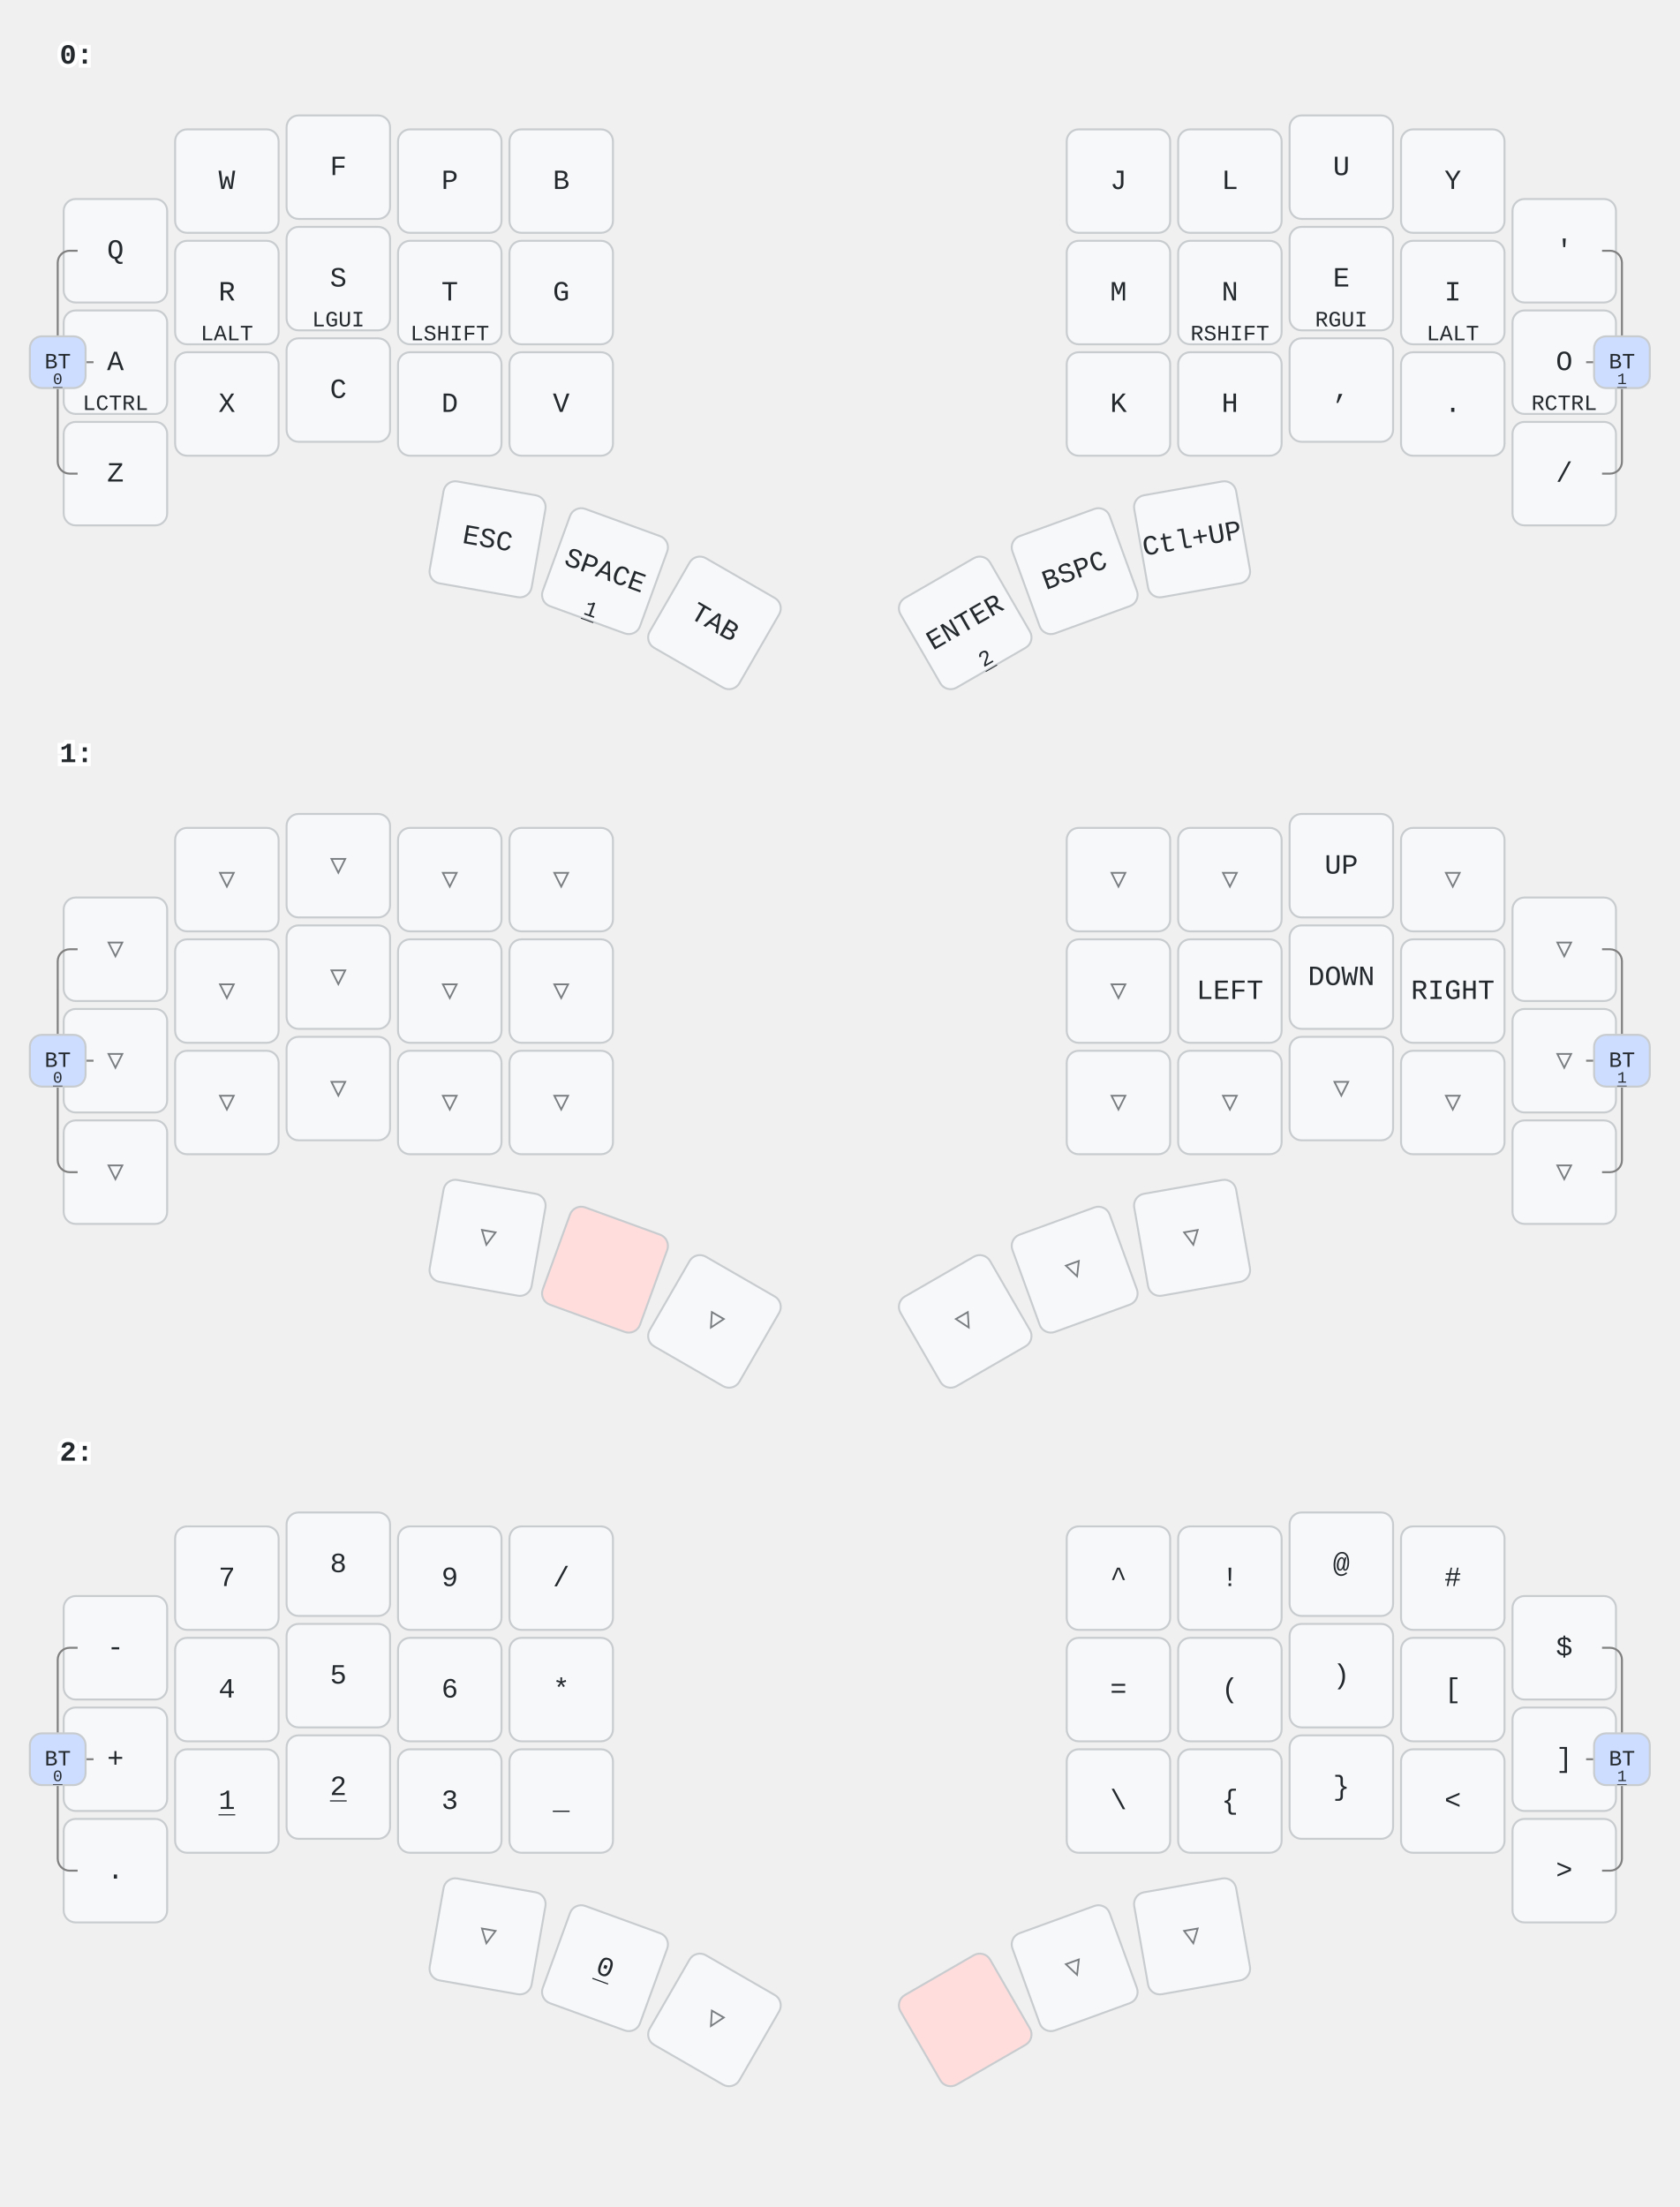
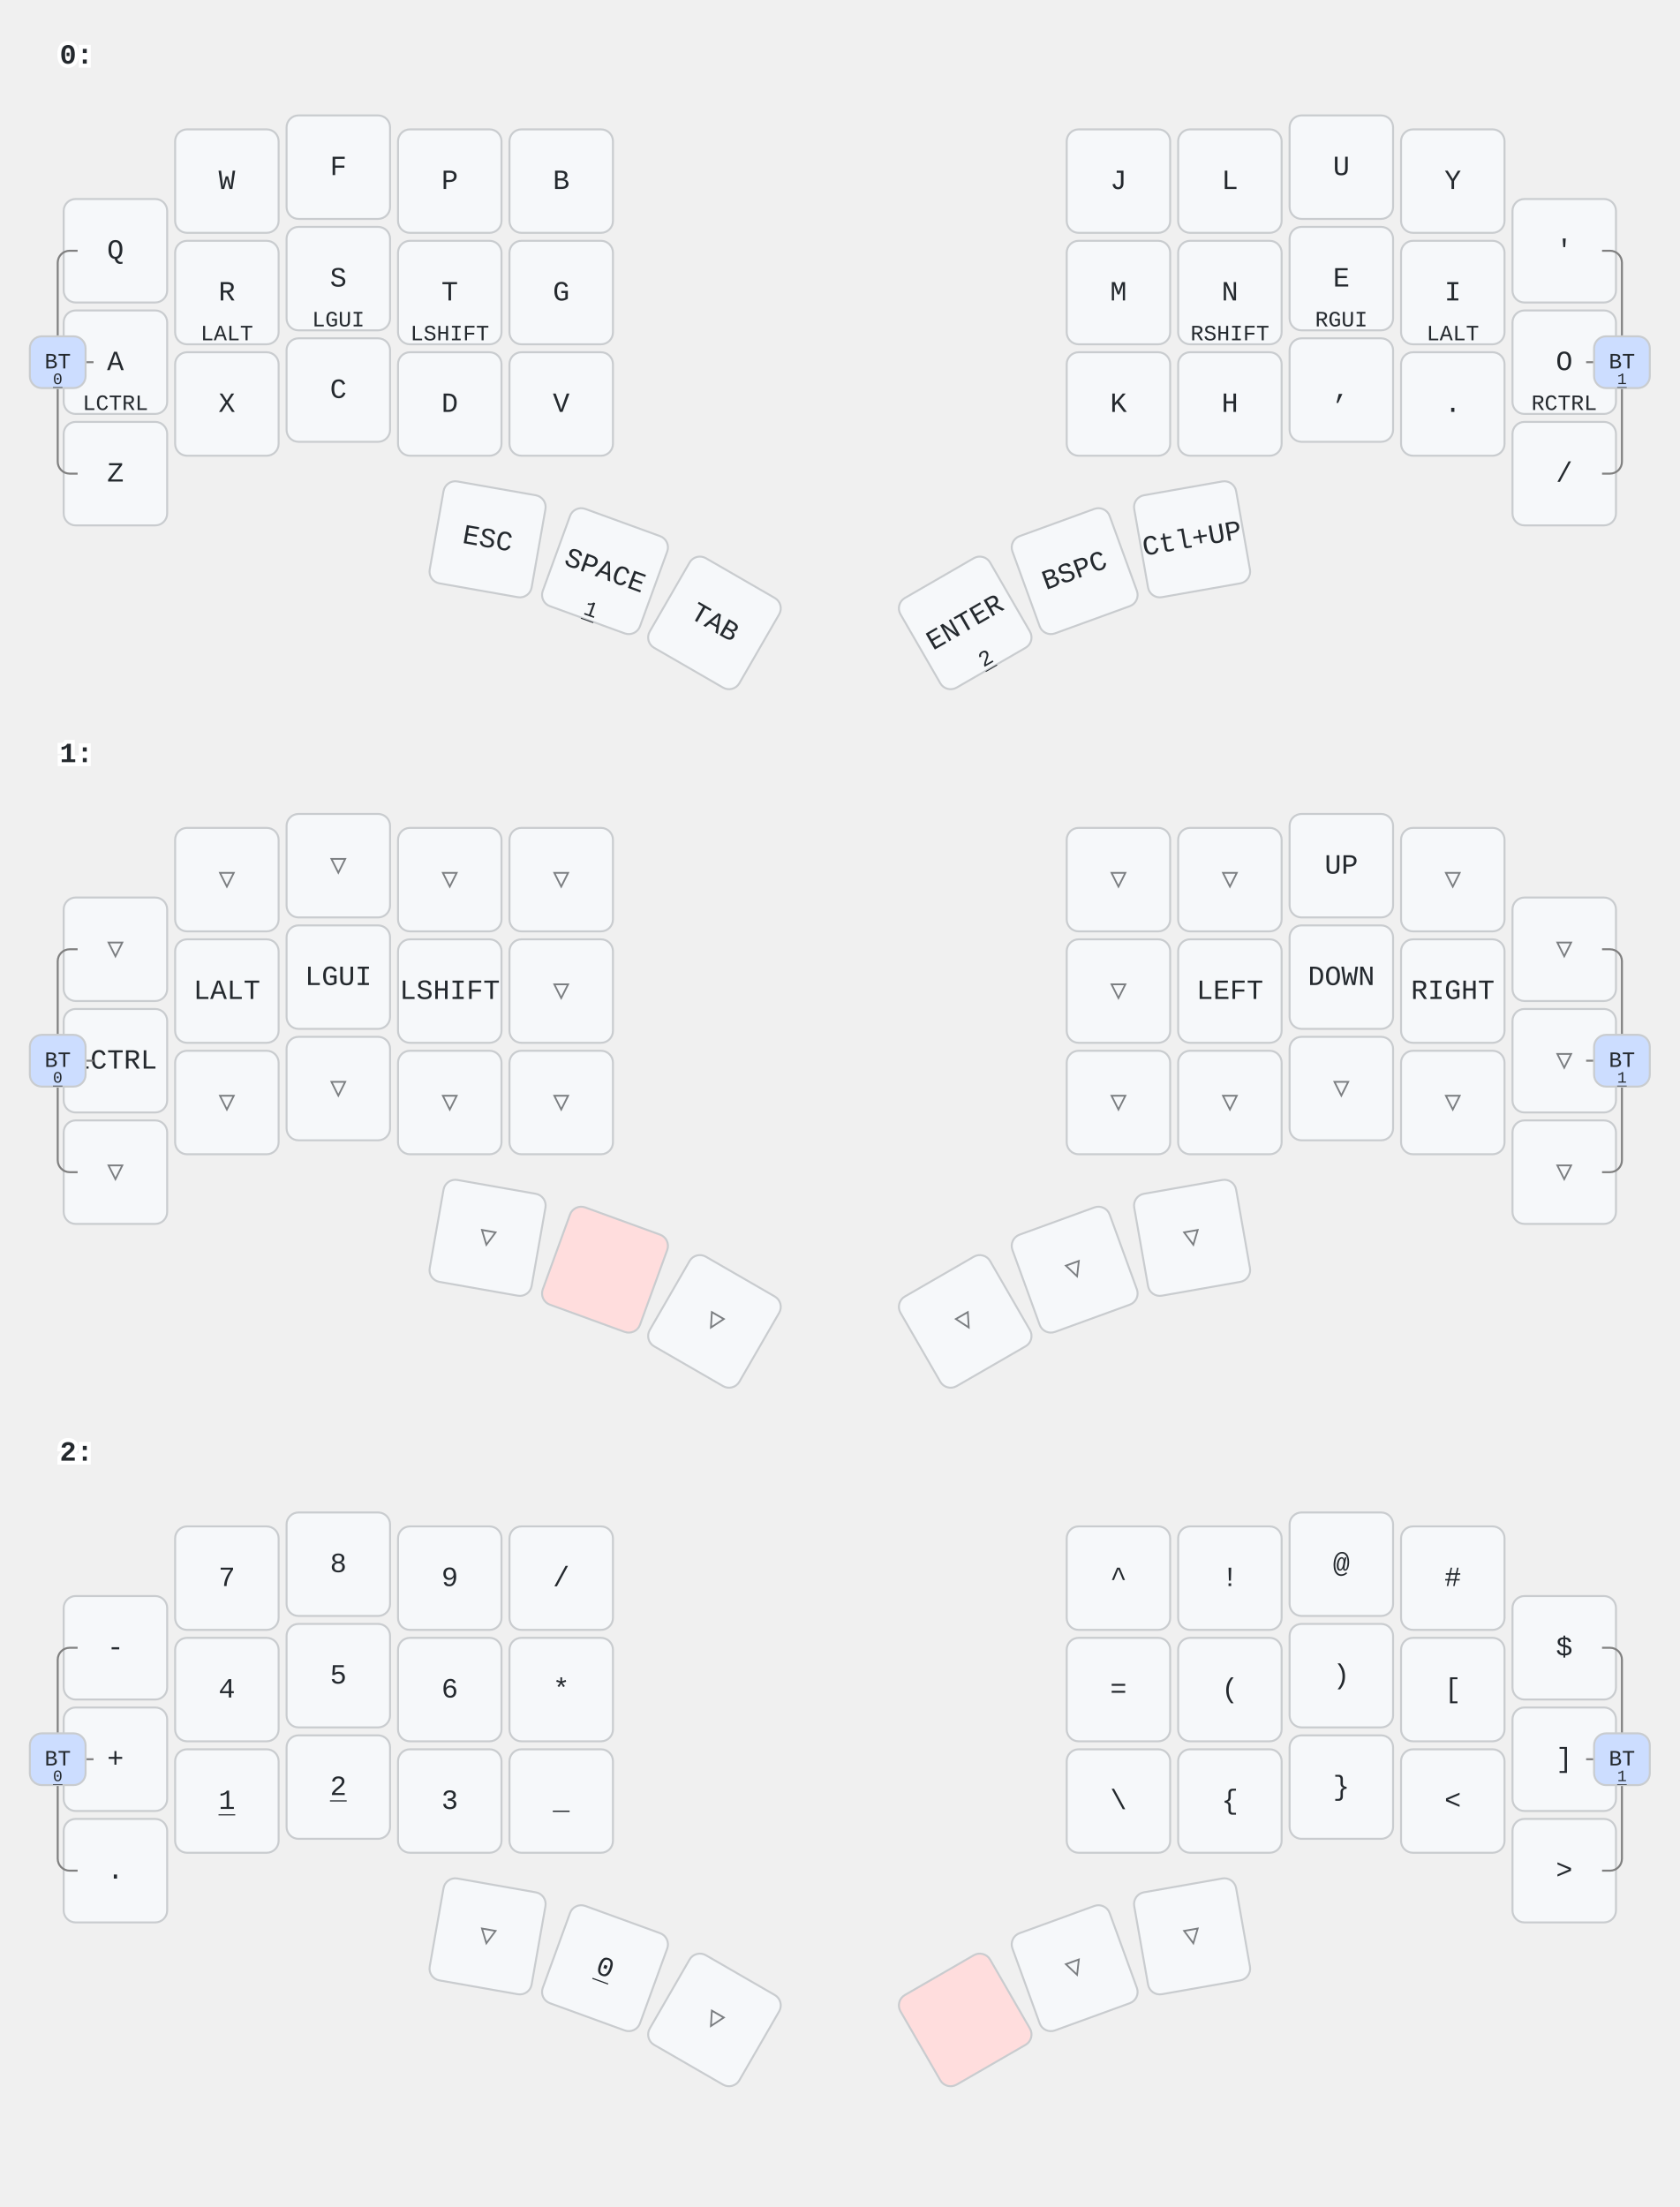
<svg xmlns="http://www.w3.org/2000/svg" width="844" height="1109" viewBox="0 0 844 1109" class="keymap">
  <style>/* inherit to force styles through use tags */
svg path {
    fill: inherit;
}

/* font and background color specifications */
svg.keymap {
    font-family: SFMono-Regular,Consolas,Liberation Mono,Menlo,monospace;
    font-size: 14px;
    font-kerning: normal;
    text-rendering: optimizeLegibility;
    fill: #24292e;
}

/* default key styling */
rect.key {
    fill: #f6f8fa;
}

rect.key, rect.combo {
    stroke: #c9cccf;
    stroke-width: 1;
}

/* default key side styling, only used is draw_key_sides is set */
rect.side {
    filter: brightness(90%);
}

/* color accent for combo boxes */
rect.combo, rect.combo-separate {
    fill: #cdf;
}

/* color accent for held keys */
rect.held, rect.combo.held {
    fill: #fdd;
}

/* color accent for ghost (optional) keys */
rect.ghost, rect.combo.ghost {
    stroke-dasharray: 4, 4;
    stroke-width: 2;
}

text {
    text-anchor: middle;
    dominant-baseline: middle;
}

/* styling for layer labels */
text.label {
    font-weight: bold;
    text-anchor: start;
    stroke: white;
    stroke-width: 4;
    paint-order: stroke;
}

/* styling for optional footer */
text.footer {
    text-anchor: end;
    dominant-baseline: auto;
    stroke: white;
    stroke-width: 4;
    paint-order: stroke;
}

/* styling for combo tap, and key non-tap label text */
text.combo, text.hold, text.shifted, text.left, text.right, text.tl, text.tr, text.bl, text.br {
    font-size: 11px;
}

text.hold, text.bl, text.br {
    text-anchor: middle;
    dominant-baseline: auto;
}

text.shifted, text.tl, text.tr {
    text-anchor: middle;
    dominant-baseline: hanging;
}

text.left, text.tl, text.bl {
    text-anchor: start;
}

text.right, text.tr, text.br {
    text-anchor: end;
}

text.layer-activator {
    text-decoration: underline;
}

/* styling for hold/shifted label text in combo box */
text.combo.hold, text.combo.shifted, text.combo.left, text.combo.right {
    font-size: 8px;
}

/* lighter symbol for transparent keys */
text.trans {
    fill: #7b7e81;
}

/* styling for combo dendrons */
path.combo {
    stroke-width: 1;
    stroke: gray;
    fill: none;
}

/* Start Tabler Icons Cleanup */
/* cannot use height/width with glyphs */
.icon-tabler &gt; path {
    fill: inherit;
    stroke: inherit;
    stroke-width: 2;
}
/* hide tabler's default box */
.icon-tabler &gt; path[stroke="none"][fill="none"] {
    visibility: hidden;
}
/* End Tabler Icons Cleanup */
</style>
  <g transform="translate(30, 0)" class="layer-0">
    <text x="0" y="28" class="label" id="x_x">0:</text>
    <g transform="translate(0, 56)">
      <g transform="translate(28, 70)" class="key keypos-0">
        <rect rx="6" ry="6" x="-26" y="-26" width="52" height="52" class="key" />
        <text x="0" y="0" class="key tap">Q</text>
      </g>
      <g transform="translate(84, 35)" class="key keypos-1">
        <rect rx="6" ry="6" x="-26" y="-26" width="52" height="52" class="key" />
        <text x="0" y="0" class="key tap">W</text>
      </g>
      <g transform="translate(140, 28)" class="key keypos-2">
        <rect rx="6" ry="6" x="-26" y="-26" width="52" height="52" class="key" />
        <text x="0" y="0" class="key tap">F</text>
      </g>
      <g transform="translate(196, 35)" class="key keypos-3">
        <rect rx="6" ry="6" x="-26" y="-26" width="52" height="52" class="key" />
        <text x="0" y="0" class="key tap">P</text>
      </g>
      <g transform="translate(252, 35)" class="key keypos-4">
        <rect rx="6" ry="6" x="-26" y="-26" width="52" height="52" class="key" />
        <text x="0" y="0" class="key tap">B</text>
      </g>
      <g transform="translate(532, 35)" class="key keypos-5">
        <rect rx="6" ry="6" x="-26" y="-26" width="52" height="52" class="key" />
        <text x="0" y="0" class="key tap">J</text>
      </g>
      <g transform="translate(588, 35)" class="key keypos-6">
        <rect rx="6" ry="6" x="-26" y="-26" width="52" height="52" class="key" />
        <text x="0" y="0" class="key tap">L</text>
      </g>
      <g transform="translate(644, 28)" class="key keypos-7">
        <rect rx="6" ry="6" x="-26" y="-26" width="52" height="52" class="key" />
        <text x="0" y="0" class="key tap">U</text>
      </g>
      <g transform="translate(700, 35)" class="key keypos-8">
        <rect rx="6" ry="6" x="-26" y="-26" width="52" height="52" class="key" />
        <text x="0" y="0" class="key tap">Y</text>
      </g>
      <g transform="translate(756, 70)" class="key keypos-9">
        <rect rx="6" ry="6" x="-26" y="-26" width="52" height="52" class="key" />
        <text x="0" y="0" class="key tap">'</text>
      </g>
      <g transform="translate(28, 126)" class="key keypos-10">
        <rect rx="6" ry="6" x="-26" y="-26" width="52" height="52" class="key" />
        <text x="0" y="0" class="key tap">A</text>
        <text x="0" y="24" class="key hold">LCTRL</text>
      </g>
      <g transform="translate(84, 91)" class="key keypos-11">
        <rect rx="6" ry="6" x="-26" y="-26" width="52" height="52" class="key" />
        <text x="0" y="0" class="key tap">R</text>
        <text x="0" y="24" class="key hold">LALT</text>
      </g>
      <g transform="translate(140, 84)" class="key keypos-12">
        <rect rx="6" ry="6" x="-26" y="-26" width="52" height="52" class="key" />
        <text x="0" y="0" class="key tap">S</text>
        <text x="0" y="24" class="key hold">LGUI</text>
      </g>
      <g transform="translate(196, 91)" class="key keypos-13">
        <rect rx="6" ry="6" x="-26" y="-26" width="52" height="52" class="key" />
        <text x="0" y="0" class="key tap">T</text>
        <text x="0" y="24" class="key hold">LSHIFT</text>
      </g>
      <g transform="translate(252, 91)" class="key keypos-14">
        <rect rx="6" ry="6" x="-26" y="-26" width="52" height="52" class="key" />
        <text x="0" y="0" class="key tap">G</text>
      </g>
      <g transform="translate(532, 91)" class="key keypos-15">
        <rect rx="6" ry="6" x="-26" y="-26" width="52" height="52" class="key" />
        <text x="0" y="0" class="key tap">M</text>
      </g>
      <g transform="translate(588, 91)" class="key keypos-16">
        <rect rx="6" ry="6" x="-26" y="-26" width="52" height="52" class="key" />
        <text x="0" y="0" class="key tap">N</text>
        <text x="0" y="24" class="key hold">RSHIFT</text>
      </g>
      <g transform="translate(644, 84)" class="key keypos-17">
        <rect rx="6" ry="6" x="-26" y="-26" width="52" height="52" class="key" />
        <text x="0" y="0" class="key tap">E</text>
        <text x="0" y="24" class="key hold">RGUI</text>
      </g>
      <g transform="translate(700, 91)" class="key keypos-18">
        <rect rx="6" ry="6" x="-26" y="-26" width="52" height="52" class="key" />
        <text x="0" y="0" class="key tap">I</text>
        <text x="0" y="24" class="key hold">LALT</text>
      </g>
      <g transform="translate(756, 126)" class="key keypos-19">
        <rect rx="6" ry="6" x="-26" y="-26" width="52" height="52" class="key" />
        <text x="0" y="0" class="key tap">O</text>
        <text x="0" y="24" class="key hold">RCTRL</text>
      </g>
      <g transform="translate(28, 182)" class="key keypos-20">
        <rect rx="6" ry="6" x="-26" y="-26" width="52" height="52" class="key" />
        <text x="0" y="0" class="key tap">Z</text>
      </g>
      <g transform="translate(84, 147)" class="key keypos-21">
        <rect rx="6" ry="6" x="-26" y="-26" width="52" height="52" class="key" />
        <text x="0" y="0" class="key tap">X</text>
      </g>
      <g transform="translate(140, 140)" class="key keypos-22">
        <rect rx="6" ry="6" x="-26" y="-26" width="52" height="52" class="key" />
        <text x="0" y="0" class="key tap">C</text>
      </g>
      <g transform="translate(196, 147)" class="key keypos-23">
        <rect rx="6" ry="6" x="-26" y="-26" width="52" height="52" class="key" />
        <text x="0" y="0" class="key tap">D</text>
      </g>
      <g transform="translate(252, 147)" class="key keypos-24">
        <rect rx="6" ry="6" x="-26" y="-26" width="52" height="52" class="key" />
        <text x="0" y="0" class="key tap">V</text>
      </g>
      <g transform="translate(532, 147)" class="key keypos-25">
        <rect rx="6" ry="6" x="-26" y="-26" width="52" height="52" class="key" />
        <text x="0" y="0" class="key tap">K</text>
      </g>
      <g transform="translate(588, 147)" class="key keypos-26">
        <rect rx="6" ry="6" x="-26" y="-26" width="52" height="52" class="key" />
        <text x="0" y="0" class="key tap">H</text>
      </g>
      <g transform="translate(644, 140)" class="key keypos-27">
        <rect rx="6" ry="6" x="-26" y="-26" width="52" height="52" class="key" />
        <text x="0" y="0" class="key tap">,</text>
      </g>
      <g transform="translate(700, 147)" class="key keypos-28">
        <rect rx="6" ry="6" x="-26" y="-26" width="52" height="52" class="key" />
        <text x="0" y="0" class="key tap">.</text>
      </g>
      <g transform="translate(756, 182)" class="key keypos-29">
        <rect rx="6" ry="6" x="-26" y="-26" width="52" height="52" class="key" />
        <text x="0" y="0" class="key tap">/</text>
      </g>
      <g transform="translate(215, 215) rotate(10.0)" class="key keypos-30">
        <rect rx="6" ry="6" x="-26" y="-26" width="52" height="52" class="key" />
        <text x="0" y="0" class="key tap">ESC</text>
      </g>
      <g transform="translate(274, 231) rotate(20.0)" class="key keypos-31">
        <rect rx="6" ry="6" x="-26" y="-26" width="52" height="52" class="key" />
        <text x="0" y="0" class="key tap">SPACE</text>
        <a href="#x_x">
          <text x="0" y="24" class="key hold layer-activator">1</text>
        </a>
      </g>
      <g transform="translate(329, 257) rotate(30.0)" class="key keypos-32">
        <rect rx="6" ry="6" x="-26" y="-26" width="52" height="52" class="key" />
        <text x="0" y="0" class="key tap">TAB</text>
      </g>
      <g transform="translate(455, 257) rotate(-30.0)" class="key keypos-33">
        <rect rx="6" ry="6" x="-26" y="-26" width="52" height="52" class="key" />
        <text x="0" y="0" class="key tap">ENTER</text>
        <a href="#x_x">
          <text x="0" y="24" class="key hold layer-activator">2</text>
        </a>
      </g>
      <g transform="translate(510, 231) rotate(-20.0)" class="key keypos-34">
        <rect rx="6" ry="6" x="-26" y="-26" width="52" height="52" class="key" />
        <text x="0" y="0" class="key tap">BSPC</text>
      </g>
      <g transform="translate(569, 215) rotate(-10.0)" class="key keypos-35">
        <rect rx="6" ry="6" x="-26" y="-26" width="52" height="52" class="key" />
        <text x="0" y="0" class="key tap">Ctl+UP</text>
      </g>
      <g class="combo combopos-0">
        <path d="M-1,126 v-50 a6.0,6.0 0 0 1 6.0,-6.0 h4" class="combo" />
        <path d="M-1,126 l18,0" class="combo" />
        <path d="M-1,126 v50 a6.0,6.0 0 0 0 6.0,6.0 h4" class="combo" />
        <rect rx="6" ry="6" x="-15" y="113" width="28" height="26" class="combo" />
        <text x="-1" y="126" class="combo tap">BT</text>
        <a href="#x_x">
          <text x="-1" y="137" class="combo hold layer-activator">0</text>
        </a>
      </g>
      <g class="combo combopos-1">
        <path d="M785,126 v-50 a6.0,6.0 0 0 0 -6.0,-6.0 h-4" class="combo" />
        <path d="M785,126 l-18,0" class="combo" />
        <path d="M785,126 v50 a6.0,6.0 0 0 1 -6.0,6.0 h-4" class="combo" />
        <rect rx="6" ry="6" x="771" y="113" width="28" height="26" class="combo" />
        <text x="785" y="126" class="combo tap">BT</text>
        <a href="#x_x">
          <text x="785" y="137" class="combo hold layer-activator">1</text>
        </a>
      </g>
    </g>
  </g>
  <g transform="translate(30, 351)" class="layer-1">
    <text x="0" y="28" class="label" id="x_x">1:</text>
    <g transform="translate(0, 56)">
      <g transform="translate(28, 70)" class="key trans keypos-0">
        <rect rx="6" ry="6" x="-26" y="-26" width="52" height="52" class="key trans" />
        <text x="0" y="0" class="key trans tap">▽</text>
      </g>
      <g transform="translate(84, 35)" class="key trans keypos-1">
        <rect rx="6" ry="6" x="-26" y="-26" width="52" height="52" class="key trans" />
        <text x="0" y="0" class="key trans tap">▽</text>
      </g>
      <g transform="translate(140, 28)" class="key trans keypos-2">
        <rect rx="6" ry="6" x="-26" y="-26" width="52" height="52" class="key trans" />
        <text x="0" y="0" class="key trans tap">▽</text>
      </g>
      <g transform="translate(196, 35)" class="key trans keypos-3">
        <rect rx="6" ry="6" x="-26" y="-26" width="52" height="52" class="key trans" />
        <text x="0" y="0" class="key trans tap">▽</text>
      </g>
      <g transform="translate(252, 35)" class="key trans keypos-4">
        <rect rx="6" ry="6" x="-26" y="-26" width="52" height="52" class="key trans" />
        <text x="0" y="0" class="key trans tap">▽</text>
      </g>
      <g transform="translate(532, 35)" class="key trans keypos-5">
        <rect rx="6" ry="6" x="-26" y="-26" width="52" height="52" class="key trans" />
        <text x="0" y="0" class="key trans tap">▽</text>
      </g>
      <g transform="translate(588, 35)" class="key trans keypos-6">
        <rect rx="6" ry="6" x="-26" y="-26" width="52" height="52" class="key trans" />
        <text x="0" y="0" class="key trans tap">▽</text>
      </g>
      <g transform="translate(644, 28)" class="key keypos-7">
        <rect rx="6" ry="6" x="-26" y="-26" width="52" height="52" class="key" />
        <text x="0" y="0" class="key tap">UP</text>
      </g>
      <g transform="translate(700, 35)" class="key trans keypos-8">
        <rect rx="6" ry="6" x="-26" y="-26" width="52" height="52" class="key trans" />
        <text x="0" y="0" class="key trans tap">▽</text>
      </g>
      <g transform="translate(756, 70)" class="key trans keypos-9">
        <rect rx="6" ry="6" x="-26" y="-26" width="52" height="52" class="key trans" />
        <text x="0" y="0" class="key trans tap">▽</text>
      </g>
-       <g transform="translate(28, 126)" class="key trans keypos-10">
-         <rect rx="6" ry="6" x="-26" y="-26" width="52" height="52" class="key trans" />
-         <text x="0" y="0" class="key trans tap">▽</text>
-       </g>
-       <g transform="translate(84, 91)" class="key trans keypos-11">
-         <rect rx="6" ry="6" x="-26" y="-26" width="52" height="52" class="key trans" />
-         <text x="0" y="0" class="key trans tap">▽</text>
-       </g>
-       <g transform="translate(140, 84)" class="key trans keypos-12">
-         <rect rx="6" ry="6" x="-26" y="-26" width="52" height="52" class="key trans" />
-         <text x="0" y="0" class="key trans tap">▽</text>
-       </g>
-       <g transform="translate(196, 91)" class="key trans keypos-13">
-         <rect rx="6" ry="6" x="-26" y="-26" width="52" height="52" class="key trans" />
-         <text x="0" y="0" class="key trans tap">▽</text>
+       <g transform="translate(28, 126)" class="key keypos-10">
+         <rect rx="6" ry="6" x="-26" y="-26" width="52" height="52" class="key" />
+         <text x="0" y="0" class="key tap">LCTRL</text>
+       </g>
+       <g transform="translate(84, 91)" class="key keypos-11">
+         <rect rx="6" ry="6" x="-26" y="-26" width="52" height="52" class="key" />
+         <text x="0" y="0" class="key tap">LALT</text>
+       </g>
+       <g transform="translate(140, 84)" class="key keypos-12">
+         <rect rx="6" ry="6" x="-26" y="-26" width="52" height="52" class="key" />
+         <text x="0" y="0" class="key tap">LGUI</text>
+       </g>
+       <g transform="translate(196, 91)" class="key keypos-13">
+         <rect rx="6" ry="6" x="-26" y="-26" width="52" height="52" class="key" />
+         <text x="0" y="0" class="key tap">LSHIFT</text>
      </g>
      <g transform="translate(252, 91)" class="key trans keypos-14">
        <rect rx="6" ry="6" x="-26" y="-26" width="52" height="52" class="key trans" />
        <text x="0" y="0" class="key trans tap">▽</text>
      </g>
      <g transform="translate(532, 91)" class="key trans keypos-15">
        <rect rx="6" ry="6" x="-26" y="-26" width="52" height="52" class="key trans" />
        <text x="0" y="0" class="key trans tap">▽</text>
      </g>
      <g transform="translate(588, 91)" class="key keypos-16">
        <rect rx="6" ry="6" x="-26" y="-26" width="52" height="52" class="key" />
        <text x="0" y="0" class="key tap">LEFT</text>
      </g>
      <g transform="translate(644, 84)" class="key keypos-17">
        <rect rx="6" ry="6" x="-26" y="-26" width="52" height="52" class="key" />
        <text x="0" y="0" class="key tap">DOWN</text>
      </g>
      <g transform="translate(700, 91)" class="key keypos-18">
        <rect rx="6" ry="6" x="-26" y="-26" width="52" height="52" class="key" />
        <text x="0" y="0" class="key tap">RIGHT</text>
      </g>
      <g transform="translate(756, 126)" class="key trans keypos-19">
        <rect rx="6" ry="6" x="-26" y="-26" width="52" height="52" class="key trans" />
        <text x="0" y="0" class="key trans tap">▽</text>
      </g>
      <g transform="translate(28, 182)" class="key trans keypos-20">
        <rect rx="6" ry="6" x="-26" y="-26" width="52" height="52" class="key trans" />
        <text x="0" y="0" class="key trans tap">▽</text>
      </g>
      <g transform="translate(84, 147)" class="key trans keypos-21">
        <rect rx="6" ry="6" x="-26" y="-26" width="52" height="52" class="key trans" />
        <text x="0" y="0" class="key trans tap">▽</text>
      </g>
      <g transform="translate(140, 140)" class="key trans keypos-22">
        <rect rx="6" ry="6" x="-26" y="-26" width="52" height="52" class="key trans" />
        <text x="0" y="0" class="key trans tap">▽</text>
      </g>
      <g transform="translate(196, 147)" class="key trans keypos-23">
        <rect rx="6" ry="6" x="-26" y="-26" width="52" height="52" class="key trans" />
        <text x="0" y="0" class="key trans tap">▽</text>
      </g>
      <g transform="translate(252, 147)" class="key trans keypos-24">
        <rect rx="6" ry="6" x="-26" y="-26" width="52" height="52" class="key trans" />
        <text x="0" y="0" class="key trans tap">▽</text>
      </g>
      <g transform="translate(532, 147)" class="key trans keypos-25">
        <rect rx="6" ry="6" x="-26" y="-26" width="52" height="52" class="key trans" />
        <text x="0" y="0" class="key trans tap">▽</text>
      </g>
      <g transform="translate(588, 147)" class="key trans keypos-26">
        <rect rx="6" ry="6" x="-26" y="-26" width="52" height="52" class="key trans" />
        <text x="0" y="0" class="key trans tap">▽</text>
      </g>
      <g transform="translate(644, 140)" class="key trans keypos-27">
        <rect rx="6" ry="6" x="-26" y="-26" width="52" height="52" class="key trans" />
        <text x="0" y="0" class="key trans tap">▽</text>
      </g>
      <g transform="translate(700, 147)" class="key trans keypos-28">
        <rect rx="6" ry="6" x="-26" y="-26" width="52" height="52" class="key trans" />
        <text x="0" y="0" class="key trans tap">▽</text>
      </g>
      <g transform="translate(756, 182)" class="key trans keypos-29">
        <rect rx="6" ry="6" x="-26" y="-26" width="52" height="52" class="key trans" />
        <text x="0" y="0" class="key trans tap">▽</text>
      </g>
      <g transform="translate(215, 215) rotate(10.0)" class="key trans keypos-30">
        <rect rx="6" ry="6" x="-26" y="-26" width="52" height="52" class="key trans" />
        <text x="0" y="0" class="key trans tap">▽</text>
      </g>
      <g transform="translate(274, 231) rotate(20.0)" class="key held keypos-31">
        <rect rx="6" ry="6" x="-26" y="-26" width="52" height="52" class="key held" />
      </g>
      <g transform="translate(329, 257) rotate(30.0)" class="key trans keypos-32">
        <rect rx="6" ry="6" x="-26" y="-26" width="52" height="52" class="key trans" />
        <text x="0" y="0" class="key trans tap">▽</text>
      </g>
      <g transform="translate(455, 257) rotate(-30.0)" class="key trans keypos-33">
        <rect rx="6" ry="6" x="-26" y="-26" width="52" height="52" class="key trans" />
        <text x="0" y="0" class="key trans tap">▽</text>
      </g>
      <g transform="translate(510, 231) rotate(-20.0)" class="key trans keypos-34">
        <rect rx="6" ry="6" x="-26" y="-26" width="52" height="52" class="key trans" />
        <text x="0" y="0" class="key trans tap">▽</text>
      </g>
      <g transform="translate(569, 215) rotate(-10.0)" class="key trans keypos-35">
        <rect rx="6" ry="6" x="-26" y="-26" width="52" height="52" class="key trans" />
        <text x="0" y="0" class="key trans tap">▽</text>
      </g>
      <g class="combo combopos-0">
        <path d="M-1,126 v-50 a6.0,6.0 0 0 1 6.0,-6.0 h4" class="combo" />
        <path d="M-1,126 l18,0" class="combo" />
        <path d="M-1,126 v50 a6.0,6.0 0 0 0 6.0,6.0 h4" class="combo" />
        <rect rx="6" ry="6" x="-15" y="113" width="28" height="26" class="combo" />
        <text x="-1" y="126" class="combo tap">BT</text>
        <a href="#x_x">
          <text x="-1" y="137" class="combo hold layer-activator">0</text>
        </a>
      </g>
      <g class="combo combopos-1">
        <path d="M785,126 v-50 a6.0,6.0 0 0 0 -6.0,-6.0 h-4" class="combo" />
        <path d="M785,126 l-18,0" class="combo" />
        <path d="M785,126 v50 a6.0,6.0 0 0 1 -6.0,6.0 h-4" class="combo" />
        <rect rx="6" ry="6" x="771" y="113" width="28" height="26" class="combo" />
        <text x="785" y="126" class="combo tap">BT</text>
        <a href="#x_x">
          <text x="785" y="137" class="combo hold layer-activator">1</text>
        </a>
      </g>
    </g>
  </g>
  <g transform="translate(30, 702)" class="layer-2">
    <text x="0" y="28" class="label" id="x_x">2:</text>
    <g transform="translate(0, 56)">
      <g transform="translate(28, 70)" class="key keypos-0">
        <rect rx="6" ry="6" x="-26" y="-26" width="52" height="52" class="key" />
        <text x="0" y="0" class="key tap">-</text>
      </g>
      <g transform="translate(84, 35)" class="key keypos-1">
        <rect rx="6" ry="6" x="-26" y="-26" width="52" height="52" class="key" />
        <text x="0" y="0" class="key tap">7</text>
      </g>
      <g transform="translate(140, 28)" class="key keypos-2">
        <rect rx="6" ry="6" x="-26" y="-26" width="52" height="52" class="key" />
        <text x="0" y="0" class="key tap">8</text>
      </g>
      <g transform="translate(196, 35)" class="key keypos-3">
        <rect rx="6" ry="6" x="-26" y="-26" width="52" height="52" class="key" />
        <text x="0" y="0" class="key tap">9</text>
      </g>
      <g transform="translate(252, 35)" class="key keypos-4">
        <rect rx="6" ry="6" x="-26" y="-26" width="52" height="52" class="key" />
        <text x="0" y="0" class="key tap">/</text>
      </g>
      <g transform="translate(532, 35)" class="key keypos-5">
        <rect rx="6" ry="6" x="-26" y="-26" width="52" height="52" class="key" />
        <text x="0" y="0" class="key tap">^</text>
      </g>
      <g transform="translate(588, 35)" class="key keypos-6">
        <rect rx="6" ry="6" x="-26" y="-26" width="52" height="52" class="key" />
        <text x="0" y="0" class="key tap">!</text>
      </g>
      <g transform="translate(644, 28)" class="key keypos-7">
        <rect rx="6" ry="6" x="-26" y="-26" width="52" height="52" class="key" />
        <text x="0" y="0" class="key tap">@</text>
      </g>
      <g transform="translate(700, 35)" class="key keypos-8">
        <rect rx="6" ry="6" x="-26" y="-26" width="52" height="52" class="key" />
        <text x="0" y="0" class="key tap">#</text>
      </g>
      <g transform="translate(756, 70)" class="key keypos-9">
        <rect rx="6" ry="6" x="-26" y="-26" width="52" height="52" class="key" />
        <text x="0" y="0" class="key tap">$</text>
      </g>
      <g transform="translate(28, 126)" class="key keypos-10">
        <rect rx="6" ry="6" x="-26" y="-26" width="52" height="52" class="key" />
        <text x="0" y="0" class="key tap">+</text>
      </g>
      <g transform="translate(84, 91)" class="key keypos-11">
        <rect rx="6" ry="6" x="-26" y="-26" width="52" height="52" class="key" />
        <text x="0" y="0" class="key tap">4</text>
      </g>
      <g transform="translate(140, 84)" class="key keypos-12">
        <rect rx="6" ry="6" x="-26" y="-26" width="52" height="52" class="key" />
        <text x="0" y="0" class="key tap">5</text>
      </g>
      <g transform="translate(196, 91)" class="key keypos-13">
        <rect rx="6" ry="6" x="-26" y="-26" width="52" height="52" class="key" />
        <text x="0" y="0" class="key tap">6</text>
      </g>
      <g transform="translate(252, 91)" class="key keypos-14">
        <rect rx="6" ry="6" x="-26" y="-26" width="52" height="52" class="key" />
        <text x="0" y="0" class="key tap">*</text>
      </g>
      <g transform="translate(532, 91)" class="key keypos-15">
        <rect rx="6" ry="6" x="-26" y="-26" width="52" height="52" class="key" />
        <text x="0" y="0" class="key tap">=</text>
      </g>
      <g transform="translate(588, 91)" class="key keypos-16">
        <rect rx="6" ry="6" x="-26" y="-26" width="52" height="52" class="key" />
        <text x="0" y="0" class="key tap">(</text>
      </g>
      <g transform="translate(644, 84)" class="key keypos-17">
        <rect rx="6" ry="6" x="-26" y="-26" width="52" height="52" class="key" />
        <text x="0" y="0" class="key tap">)</text>
      </g>
      <g transform="translate(700, 91)" class="key keypos-18">
        <rect rx="6" ry="6" x="-26" y="-26" width="52" height="52" class="key" />
        <text x="0" y="0" class="key tap">[</text>
      </g>
      <g transform="translate(756, 126)" class="key keypos-19">
        <rect rx="6" ry="6" x="-26" y="-26" width="52" height="52" class="key" />
        <text x="0" y="0" class="key tap">]</text>
      </g>
      <g transform="translate(28, 182)" class="key keypos-20">
        <rect rx="6" ry="6" x="-26" y="-26" width="52" height="52" class="key" />
        <text x="0" y="0" class="key tap">.</text>
      </g>
      <g transform="translate(84, 147)" class="key keypos-21">
        <rect rx="6" ry="6" x="-26" y="-26" width="52" height="52" class="key" />
        <a href="#x_x">
          <text x="0" y="0" class="key tap layer-activator">1</text>
        </a>
      </g>
      <g transform="translate(140, 140)" class="key keypos-22">
        <rect rx="6" ry="6" x="-26" y="-26" width="52" height="52" class="key" />
        <a href="#x_x">
          <text x="0" y="0" class="key tap layer-activator">2</text>
        </a>
      </g>
      <g transform="translate(196, 147)" class="key keypos-23">
        <rect rx="6" ry="6" x="-26" y="-26" width="52" height="52" class="key" />
        <text x="0" y="0" class="key tap">3</text>
      </g>
      <g transform="translate(252, 147)" class="key keypos-24">
        <rect rx="6" ry="6" x="-26" y="-26" width="52" height="52" class="key" />
        <text x="0" y="0" class="key tap">_</text>
      </g>
      <g transform="translate(532, 147)" class="key keypos-25">
        <rect rx="6" ry="6" x="-26" y="-26" width="52" height="52" class="key" />
        <text x="0" y="0" class="key tap">\</text>
      </g>
      <g transform="translate(588, 147)" class="key keypos-26">
        <rect rx="6" ry="6" x="-26" y="-26" width="52" height="52" class="key" />
        <text x="0" y="0" class="key tap">{</text>
      </g>
      <g transform="translate(644, 140)" class="key keypos-27">
        <rect rx="6" ry="6" x="-26" y="-26" width="52" height="52" class="key" />
        <text x="0" y="0" class="key tap">}</text>
      </g>
      <g transform="translate(700, 147)" class="key keypos-28">
        <rect rx="6" ry="6" x="-26" y="-26" width="52" height="52" class="key" />
        <text x="0" y="0" class="key tap">&lt;</text>
      </g>
      <g transform="translate(756, 182)" class="key keypos-29">
        <rect rx="6" ry="6" x="-26" y="-26" width="52" height="52" class="key" />
        <text x="0" y="0" class="key tap">&gt;</text>
      </g>
      <g transform="translate(215, 215) rotate(10.0)" class="key trans keypos-30">
        <rect rx="6" ry="6" x="-26" y="-26" width="52" height="52" class="key trans" />
        <text x="0" y="0" class="key trans tap">▽</text>
      </g>
      <g transform="translate(274, 231) rotate(20.0)" class="key keypos-31">
        <rect rx="6" ry="6" x="-26" y="-26" width="52" height="52" class="key" />
        <a href="#x_x">
          <text x="0" y="0" class="key tap layer-activator">0</text>
        </a>
      </g>
      <g transform="translate(329, 257) rotate(30.0)" class="key trans keypos-32">
        <rect rx="6" ry="6" x="-26" y="-26" width="52" height="52" class="key trans" />
        <text x="0" y="0" class="key trans tap">▽</text>
      </g>
      <g transform="translate(455, 257) rotate(-30.0)" class="key held keypos-33">
        <rect rx="6" ry="6" x="-26" y="-26" width="52" height="52" class="key held" />
      </g>
      <g transform="translate(510, 231) rotate(-20.0)" class="key trans keypos-34">
        <rect rx="6" ry="6" x="-26" y="-26" width="52" height="52" class="key trans" />
        <text x="0" y="0" class="key trans tap">▽</text>
      </g>
      <g transform="translate(569, 215) rotate(-10.0)" class="key trans keypos-35">
        <rect rx="6" ry="6" x="-26" y="-26" width="52" height="52" class="key trans" />
        <text x="0" y="0" class="key trans tap">▽</text>
      </g>
      <g class="combo combopos-0">
        <path d="M-1,126 v-50 a6.0,6.0 0 0 1 6.0,-6.0 h4" class="combo" />
        <path d="M-1,126 l18,0" class="combo" />
        <path d="M-1,126 v50 a6.0,6.0 0 0 0 6.0,6.0 h4" class="combo" />
        <rect rx="6" ry="6" x="-15" y="113" width="28" height="26" class="combo" />
        <text x="-1" y="126" class="combo tap">BT</text>
        <a href="#x_x">
          <text x="-1" y="137" class="combo hold layer-activator">0</text>
        </a>
      </g>
      <g class="combo combopos-1">
        <path d="M785,126 v-50 a6.0,6.0 0 0 0 -6.0,-6.0 h-4" class="combo" />
        <path d="M785,126 l-18,0" class="combo" />
        <path d="M785,126 v50 a6.0,6.0 0 0 1 -6.0,6.0 h-4" class="combo" />
        <rect rx="6" ry="6" x="771" y="113" width="28" height="26" class="combo" />
        <text x="785" y="126" class="combo tap">BT</text>
        <a href="#x_x">
          <text x="785" y="137" class="combo hold layer-activator">1</text>
        </a>
      </g>
    </g>
  </g>
</svg>
